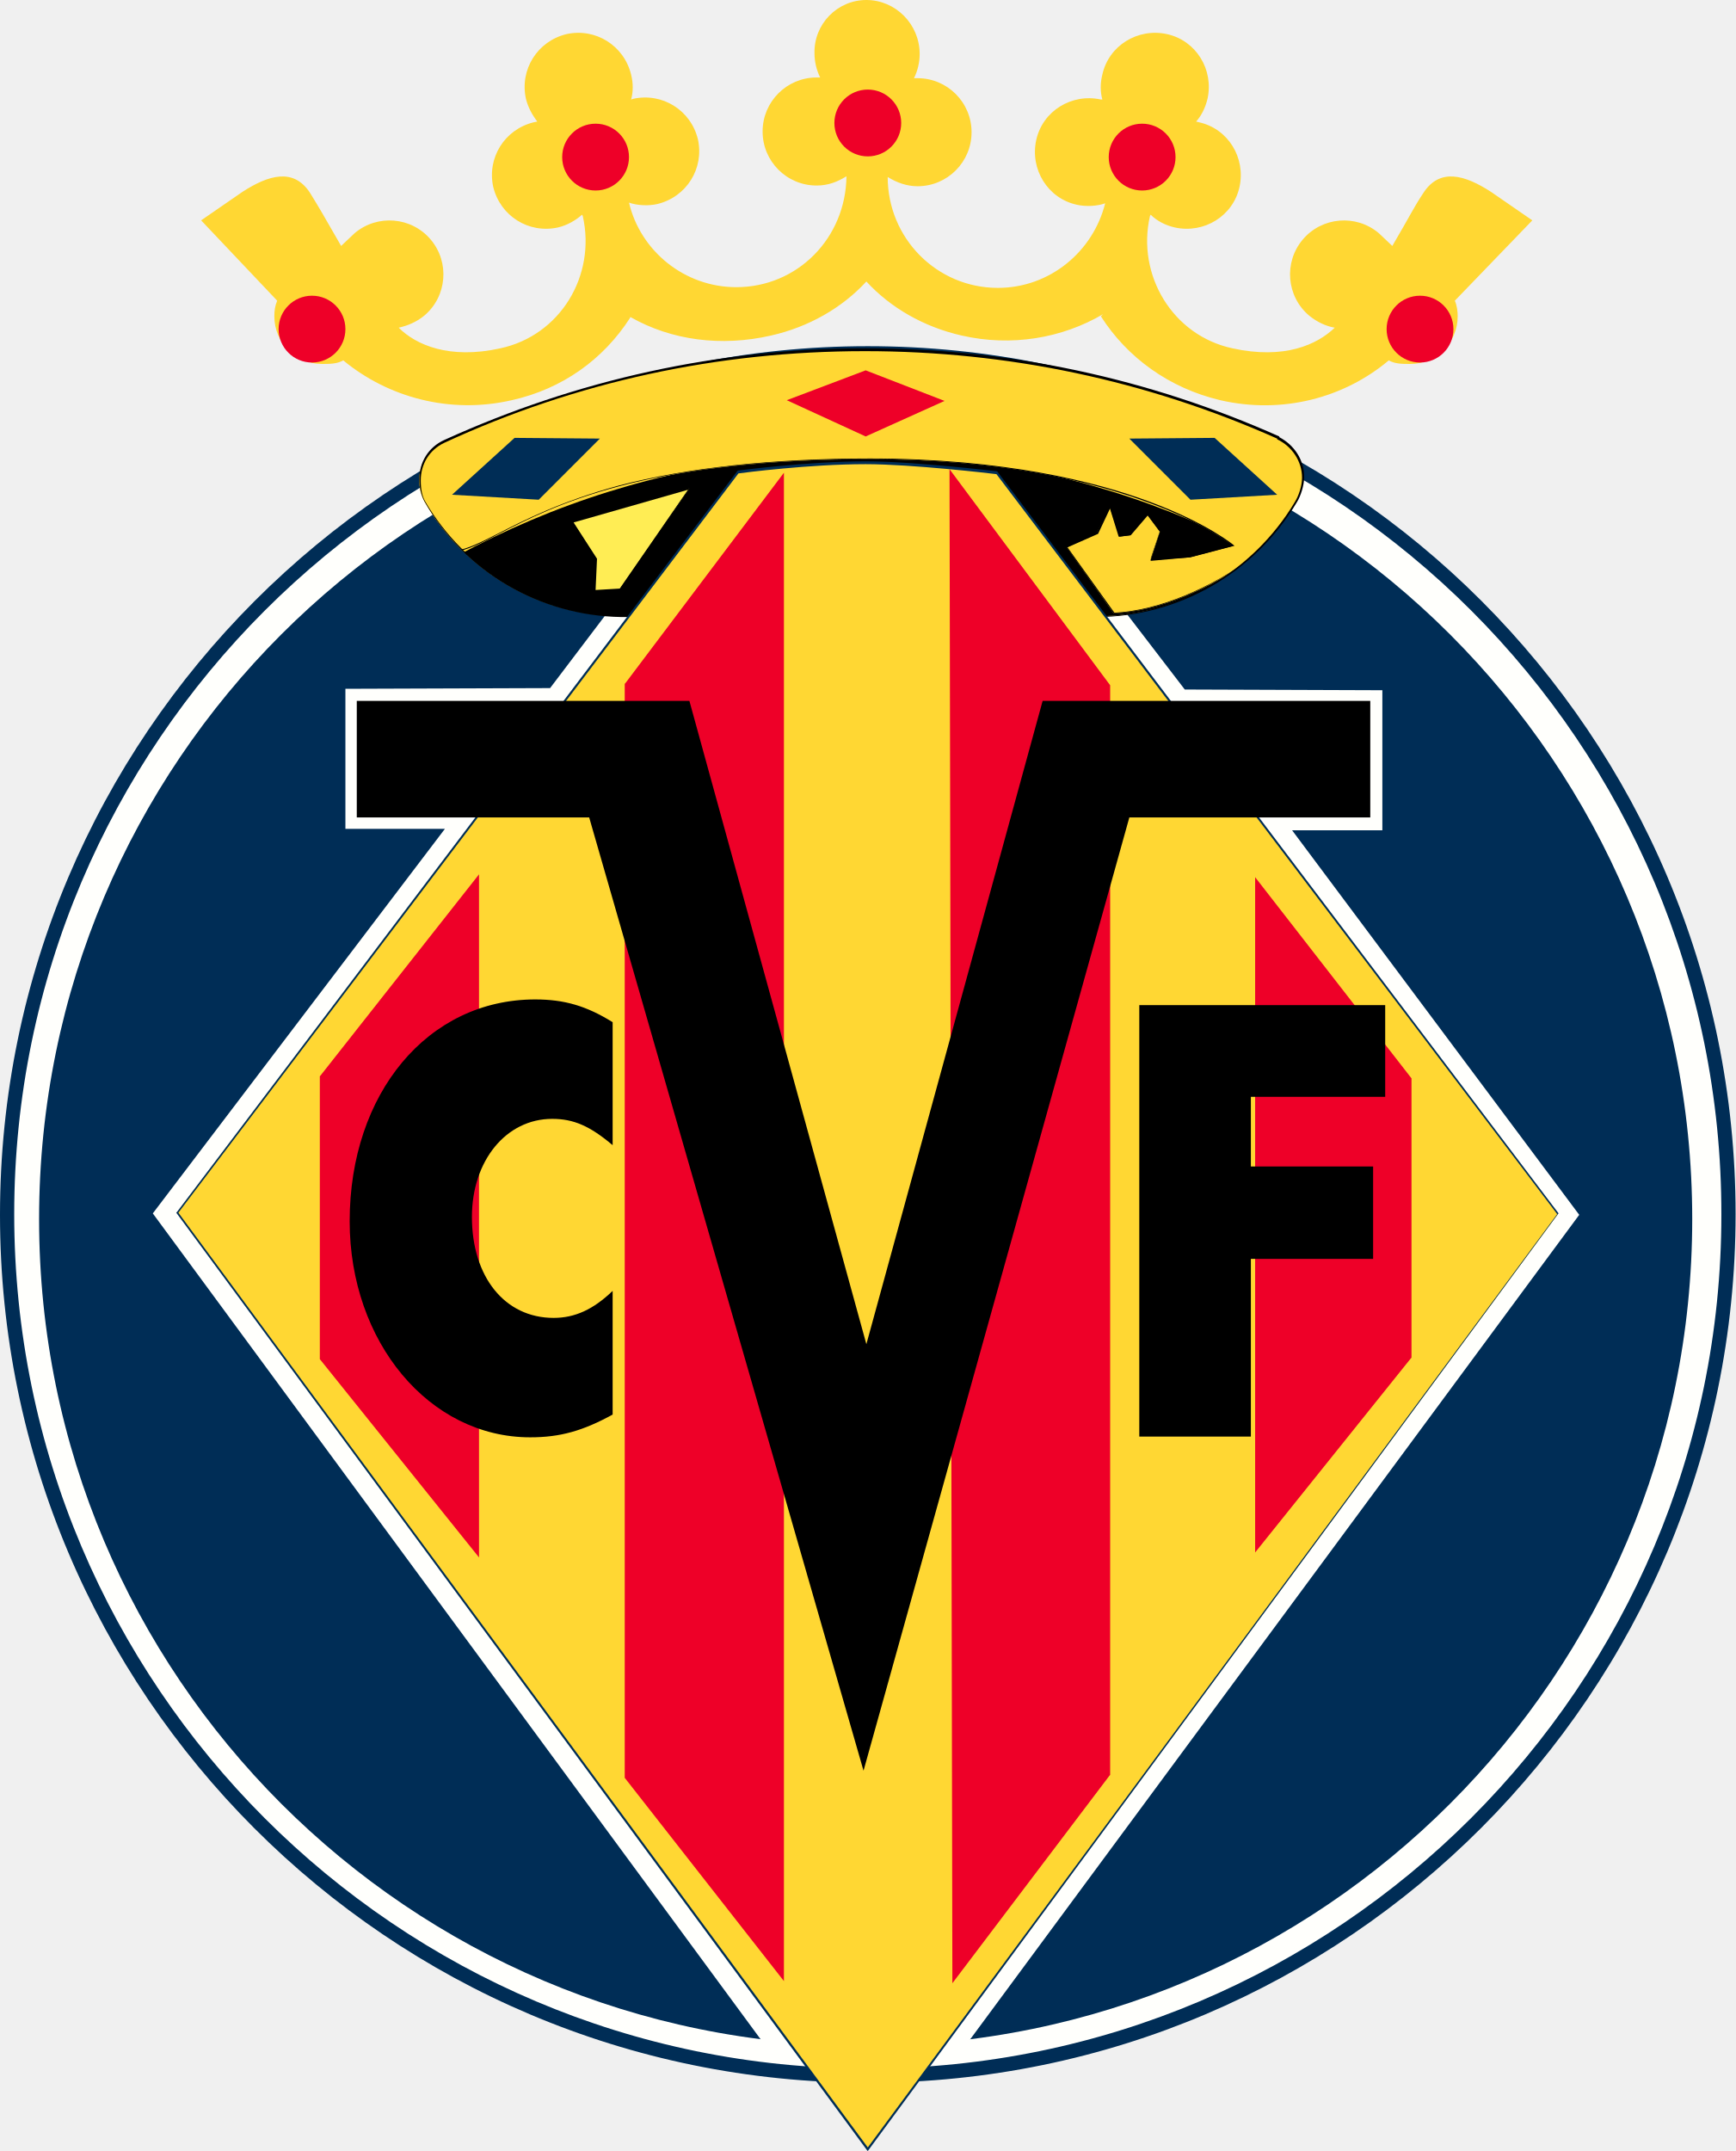
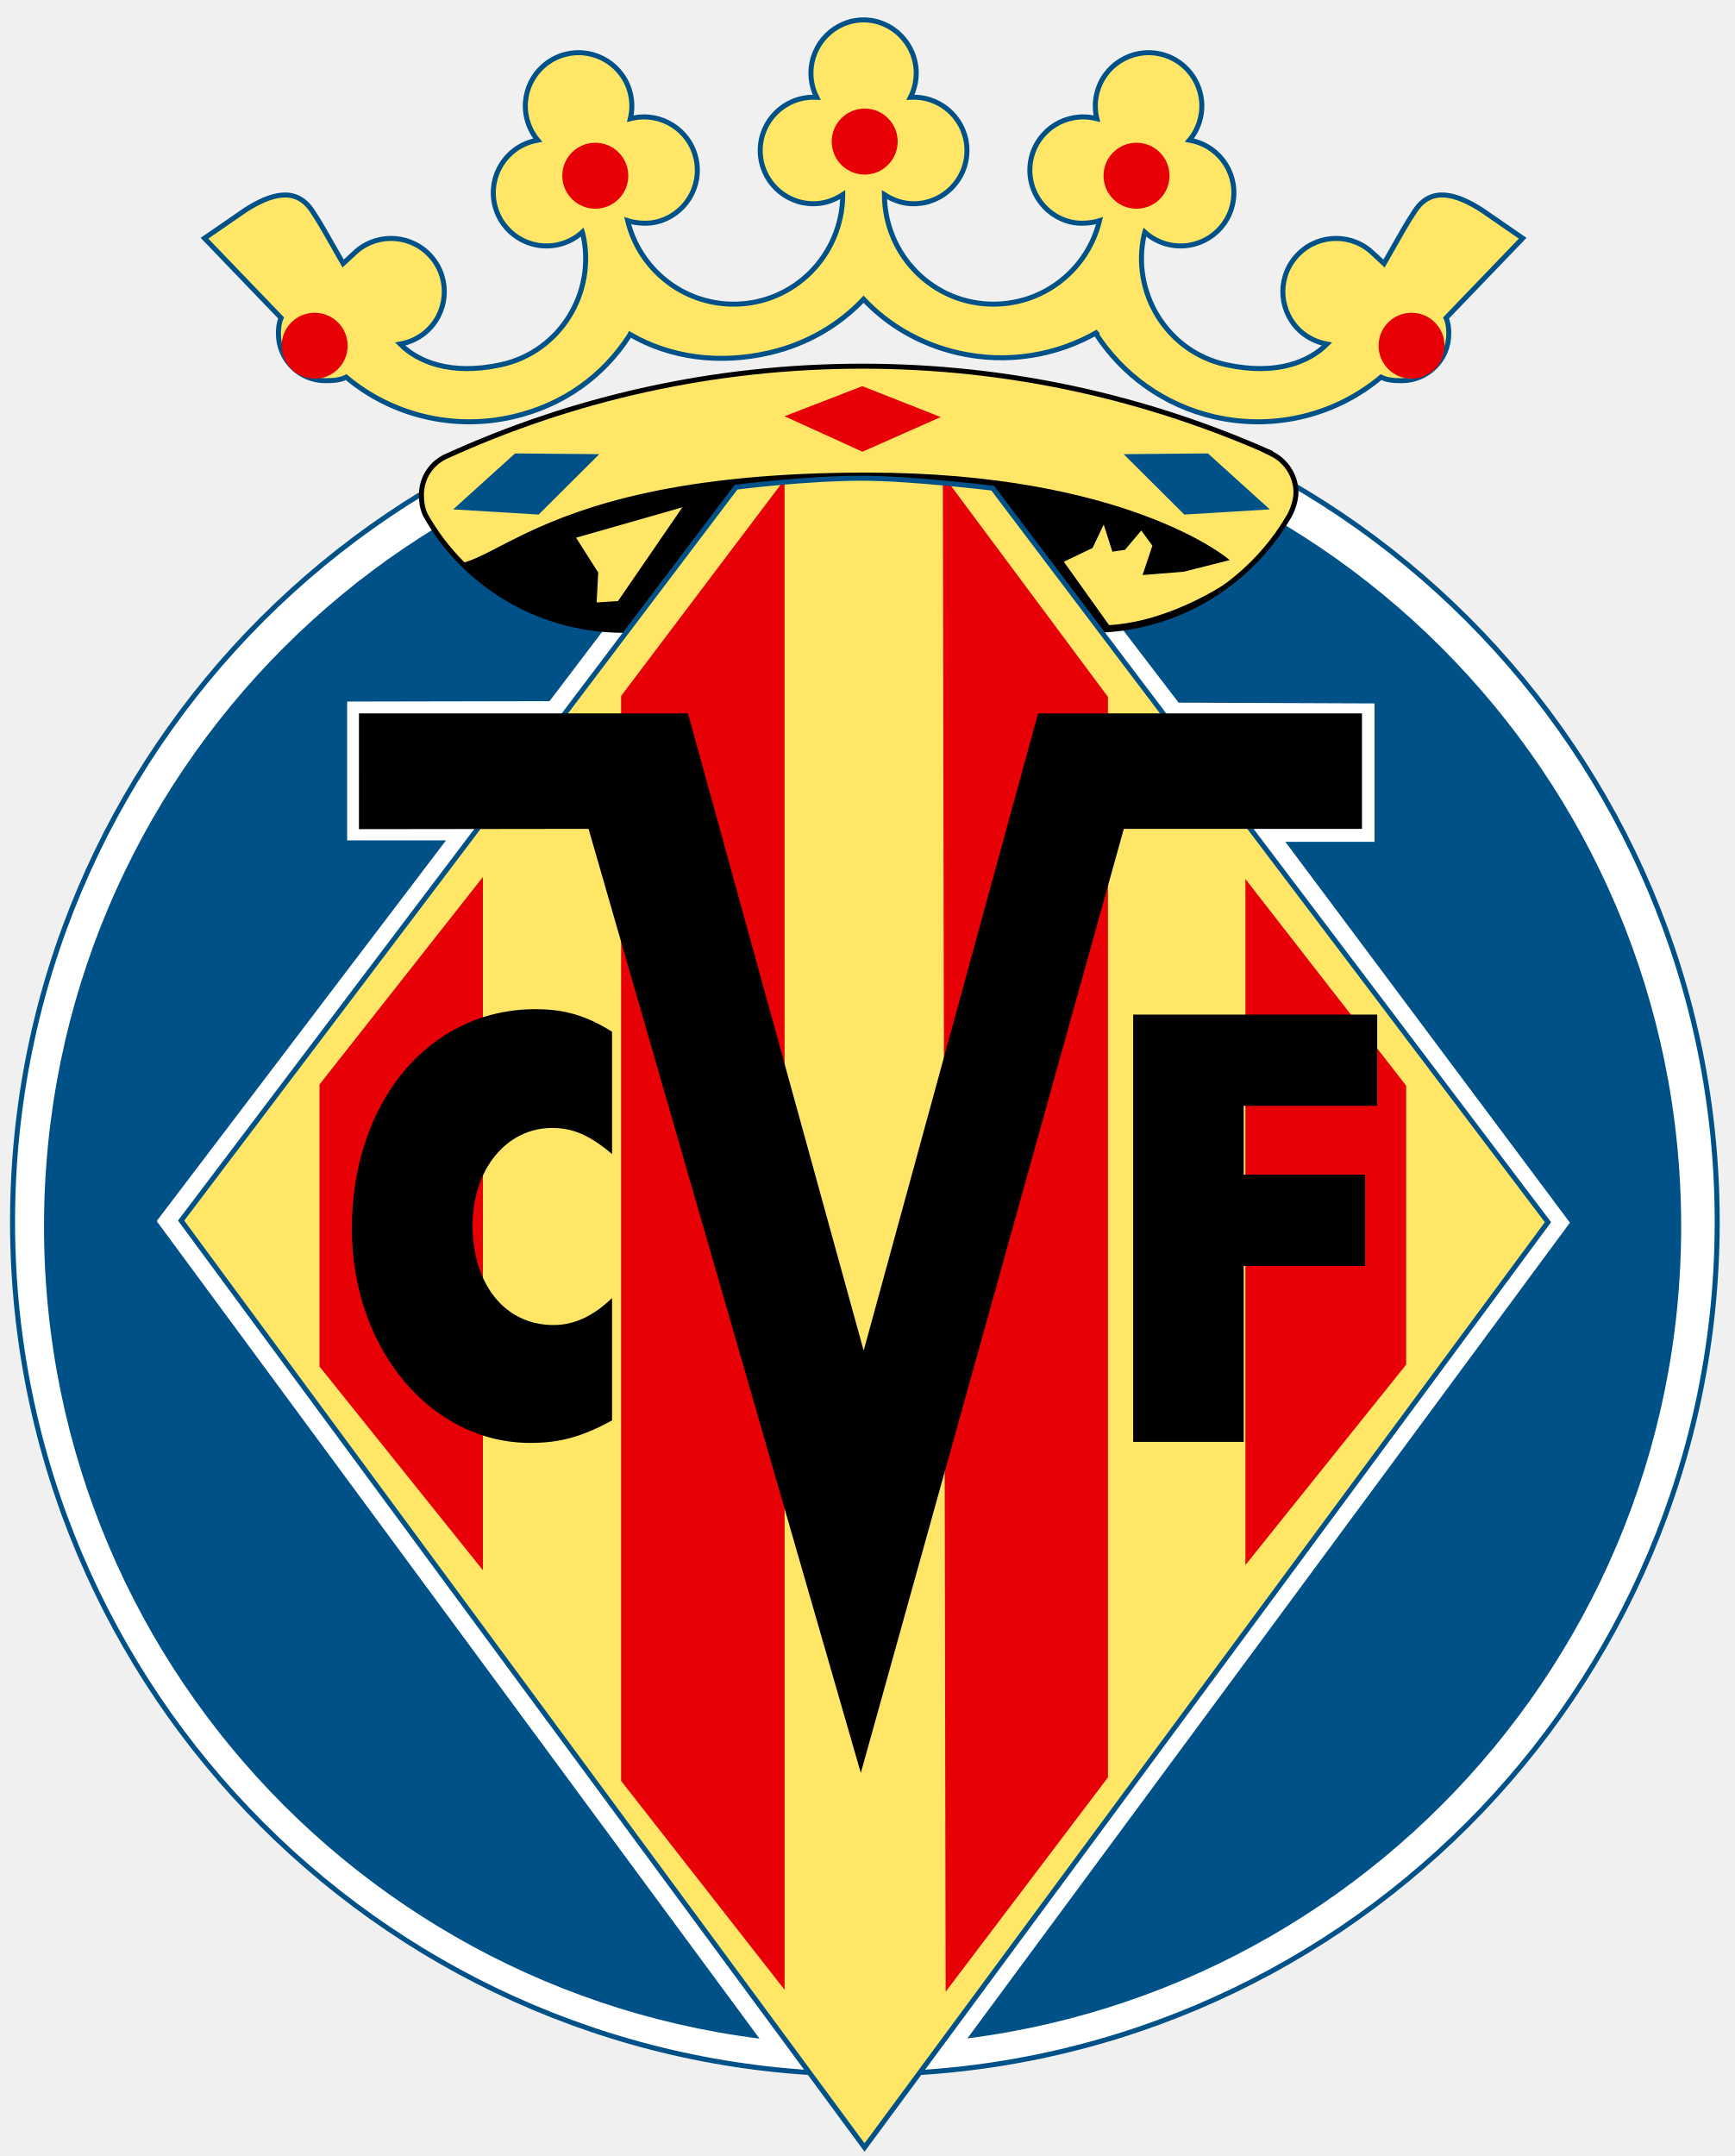
- <svg xmlns="http://www.w3.org/2000/svg" xmlns:xlink="http://www.w3.org/1999/xlink" xml:space="preserve" id="Capa_1" x="0" y="0" version="1.1" viewBox="0 0 244.2 302.6">
-   <style data-source="https://football-logos.cc">.st1{fill:#ffd733}.st2{fill:#fffffc}.st3{fill:#002d56}.st7{fill:#ee0028}</style>
-   <path d="M121.9 0c4.1 0 7.5 3.4 7.5 7.6 0 1.2-.3 2.4-.8 3.4h.5c4.2 0 7.6 3.4 7.6 7.6s-3.4 7.6-7.6 7.6c-1.5 0-2.9-.5-4.2-1.3 0 8.6 6.9 15.6 15.5 15.6 7.3 0 13.4-5.1 15.1-11.9-1.1.4-2.7.5-4 .2-4.1-.9-6.6-5-5.7-9.1s5-6.6 9.1-5.7h.2c-.3-1.1-.3-2.3 0-3.5.9-4.1 5-6.6 9.1-5.7s6.6 5 5.7 9.1c-.3 1.2-.8 2.3-1.6 3.2l.4.1c4.1.9 6.6 5 5.7 9.1s-5 6.6-9.1 5.7c-1.3-.3-2.5-.9-3.4-1.8l-.1.2c-1.9 8.3 3.2 16.8 11.6 18.6 7.3 1.6 11.9-.5 14.4-2.9-1.2-.2-2.5-.8-3.6-1.7-3.2-2.7-3.6-7.5-.9-10.7s7.5-3.6 10.7-.9l1.9 1.8c2.7-4.6 3-5.4 4.4-7.5 2.3-3.5 5.8-2.5 9.5-.1l5.8 4-10.9 11.3c.3.7.4 1.5.4 2.2 0 3.7-3 6.7-6.7 6.7-1.1 0-2.1 0-3-.5-6.3 5.3-15 7.6-23.7 5.6-7.2-1.7-13.1-6-16.8-11.8l.3-.3c-5.8 3.4-12.9 4.6-19.9 3-5.3-1.2-10-3.9-13.4-7.6-3.4 3.7-8.1 6.4-13.4 7.6-7 1.6-14 .7-19.8-2.6l-.1.2c-3.7 5.7-9.4 9.9-16.6 11.5-8.7 2-17.4-.4-23.7-5.6-.9.5-1.9.5-3 .5-3.7 0-6.7-3-6.7-6.7 0-.8.1-1.5.4-2.2L28.3 31l5.8-4c3.7-2.4 7.2-3.4 9.5.1 1.3 2.1 1.7 2.8 4.4 7.5l1.9-1.8c3.2-2.7 8-2.3 10.7.9s2.3 8-.9 10.7c-1.1.9-2.3 1.4-3.6 1.7 2.4 2.4 7.1 4.5 14.3 2.9 8.4-1.8 13.5-10.2 11.6-18.6l-.1-.2c-.9.8-2.1 1.5-3.4 1.8-4.1.9-8.1-1.6-9.1-5.7-.9-4.1 1.6-8.1 5.7-9.1l.5-.1c-.7-.9-1.3-2-1.6-3.2-.9-4.1 1.6-8.1 5.7-9.1 4.1-.9 8.1 1.6 9.1 5.7.3 1.2.3 2.4 0 3.5l.3-.1c4.1-.9 8.1 1.6 9.1 5.7.9 4.1-1.6 8.1-5.7 9.1-1.3.3-2.9.2-4-.2 1.6 6.8 7.8 11.9 15.1 11.9 8.6 0 15.4-6.9 15.5-15.6-1.3.8-2.6 1.3-4.2 1.3-4.2 0-7.6-3.4-7.6-7.6s3.4-7.6 7.6-7.6h.5c-.5-1-.8-2.2-.8-3.4-.1-4.1 3.2-7.5 7.3-7.5" class="st1" />
-   <circle cx="122.1" cy="170.8" r="121.1" class="st2" />
-   <path d="M122.1 293C54.7 293 0 238.2 0 170.9S54.8 48.7 122.1 48.7c67.4 0 122.1 54.8 122.1 122.1S189.5 293 122.1 293m0-242.3C55.9 50.7 2 104.6 2 170.8 2 237.1 55.9 291 122.1 291s120.1-53.9 120.1-120.1c.1-66.3-53.8-120.2-120.1-120.2" class="st3" />
-   <circle cx="121.8" cy="171.5" r="116.3" class="st3" />
-   <path d="m140.7 63.1 26 33.9 27.8.1v19.7h-12.7l40.4 54.1-87.4 118.3-26 .1-87.3-118.6 41.1-54.1h-14V96.9l28.8-.1 25.7-33.9s10.1-1.3 18.6-1.3c7 0 19 1.5 19 1.5" class="st2" />
-   <path id="SVGID_1_" d="M87.2 86.7c-11.8-.2-22.1-6.7-27.5-16.2-.5-.9-.7-1.9-.7-3 0-2.4 1.3-4.4 3.4-5.4 18-8.3 38.1-12.9 59.3-12.9 20.7 0 40.3 4.4 58.2 12.4h-.1c2 1 3.5 3.1 3.5 5.5 0 1.1-.5 2.6-1 3.5-5.7 9.6-16.1 16.1-28.1 16.1z" class="st1" />
-   <defs>
-     <path id="SVGID_00000036245948779243015950000013061696670708335010_" d="M87.2 86.7c-11.8-.2-22.1-6.7-27.5-16.2-.5-.9-.7-1.9-.7-3 0-2.4 1.3-4.4 3.4-5.4 18-8.3 38.1-12.9 59.3-12.9 20.7 0 40.3 4.4 58.2 12.4h-.1c2 1 3.5 3.1 3.5 5.5 0 1.1-.5 2.6-1 3.5-5.7 9.6-16.1 16.1-28.1 16.1z" />
-   </defs>
-   <clipPath id="SVGID_00000127044478720873212410000000930693469005459902_">
-     <use xlink:href="#SVGID_00000036245948779243015950000013061696670708335010_" style="overflow:visible" />
-   </clipPath>
-   <g style="clip-path:url(#SVGID_00000127044478720873212410000000930693469005459902_)">
-     <circle cx="121.1" cy="183.1" r="119" />
-     <path d="M121.1 302.4c-65.8 0-119.3-53.5-119.3-119.3S55.3 63.8 121.1 63.8s119.3 53.5 119.3 119.3-53.6 119.3-119.3 119.3m0-238.1C55.6 64.3 2.4 117.6 2.4 183c0 65.5 53.3 118.7 118.7 118.7S239.8 248.4 239.8 183 186.6 64.3 121.1 64.3" />
+ <svg xmlns="http://www.w3.org/2000/svg" width="412" height="512" viewBox="0 0 412 512" fill="none">
+   <path fill-rule="evenodd" clip-rule="evenodd" d="M205.101 4.725C211.936 4.725 217.599 10.388 217.599 17.378C217.599 19.441 217.102 21.388 216.226 23.11L217.001 23.087C223.983 23.087 229.646 28.75 229.646 35.732C229.646 42.722 223.983 48.385 217.001 48.385C214.41 48.385 212.13 47.555 210.043 46.228C210.128 60.634 221.64 72.231 235.945 72.231C248.156 72.231 258.396 63.783 261.126 52.411C259.218 53.001 256.573 53.241 254.385 52.737C247.582 51.162 243.338 44.374 244.913 37.571C246.48 30.759 253.268 26.516 260.079 28.091L260.506 28.192C260.04 26.322 259.994 24.321 260.459 22.311C262.034 15.508 268.822 11.265 275.633 12.839C282.436 14.407 286.68 21.202 285.105 28.006C284.647 30.015 283.724 31.807 282.483 33.288L283.236 33.436C290.047 35.011 294.29 41.798 292.715 48.602C291.148 55.413 284.353 59.657 277.549 58.082C275.362 57.578 273.445 56.538 271.894 55.134L271.77 55.545C268.55 69.478 277.2 83.55 291.179 86.606C303.32 89.259 311.077 85.792 315.15 81.711C313.118 81.347 310.977 80.454 309.192 78.957C303.84 74.466 303.141 66.483 307.633 61.138C312.125 55.785 320.107 55.087 325.452 59.579L328.703 62.581C333.132 54.824 333.776 53.536 336.034 50.107C339.866 44.266 345.723 45.926 351.944 49.89L361.634 56.577L343.427 75.513C343.954 76.684 344.078 77.941 344.078 79.252C344.078 85.412 339.09 90.4 332.931 90.4C331.146 90.4 329.486 90.314 327.989 89.562C317.477 98.39 302.901 102.331 288.41 98.987C276.378 96.21 266.564 88.926 260.327 79.338L260.746 78.802C251.065 84.411 239.258 86.498 227.49 83.782C218.568 81.727 210.865 77.181 205.101 71.06C199.33 77.181 191.626 81.727 182.705 83.782C170.937 86.498 159.3 85.024 149.619 79.415L149.464 79.725C143.235 89.321 133.817 96.21 121.785 98.987C107.294 102.331 92.717 98.39 82.206 89.562C80.709 90.314 79.056 90.4 77.264 90.4C71.112 90.4 66.124 85.412 66.124 79.252C66.124 77.941 66.241 76.684 66.768 75.513L48.569 56.577L58.258 49.89C64.472 45.926 70.329 44.266 74.169 50.107C76.418 53.536 77.062 54.824 81.492 62.581L84.742 59.579C90.095 55.087 98.07 55.785 102.562 61.138C107.053 66.483 106.355 74.466 101.002 78.957C99.218 80.454 97.085 81.347 95.044 81.711C99.125 85.792 106.883 89.259 119.023 86.606C132.995 83.55 141.644 69.478 138.425 55.545L138.301 55.134C136.757 56.538 134.833 57.578 132.645 58.082C125.842 59.657 119.054 55.413 117.479 48.602C115.912 41.798 120.156 35.011 126.959 33.436L127.712 33.288C126.47 31.807 125.555 30.015 125.09 28.006C123.515 21.202 127.758 14.407 134.569 12.839C141.373 11.265 148.168 15.508 149.735 22.311C150.201 24.321 150.154 26.322 149.697 28.192L150.116 28.091C156.927 26.516 163.715 30.759 165.289 37.571C166.864 44.374 162.613 51.162 155.81 52.737C153.622 53.241 150.977 53.001 149.068 52.411C151.807 63.783 162.039 72.231 174.257 72.231C188.554 72.231 200.067 60.634 200.152 46.228C198.065 47.555 195.784 48.385 193.201 48.385C186.212 48.385 180.548 42.722 180.548 35.732C180.548 28.75 186.212 23.087 193.201 23.087L193.969 23.11C193.092 21.388 192.596 19.441 192.596 17.378C192.596 10.388 198.259 4.725 205.101 4.725Z" fill="#FFE667" />
+   <path d="M205.101 4.725C211.936 4.725 217.599 10.388 217.599 17.378C217.599 19.441 217.102 21.388 216.226 23.111L217.001 23.087C223.983 23.087 229.646 28.75 229.646 35.732C229.646 42.722 223.983 48.385 217.001 48.385C214.41 48.385 212.13 47.555 210.043 46.228C210.128 60.634 221.64 72.231 235.945 72.231C248.156 72.231 258.396 63.783 261.126 52.411C259.218 53.001 256.573 53.241 254.385 52.737C247.582 51.162 243.338 44.374 244.913 37.571C246.48 30.759 253.268 26.516 260.079 28.091L260.506 28.192C260.04 26.322 259.994 24.321 260.459 22.311C262.034 15.508 268.822 11.265 275.633 12.839C282.436 14.407 286.68 21.202 285.105 28.006C284.647 30.015 283.724 31.807 282.483 33.288L283.236 33.436C290.047 35.011 294.29 41.798 292.715 48.602C291.148 55.413 284.353 59.657 277.549 58.082C275.362 57.578 273.445 56.538 271.894 55.134L271.77 55.545C268.55 69.478 277.2 83.55 291.179 86.606C303.32 89.259 311.077 85.792 315.15 81.711C313.118 81.347 310.977 80.454 309.192 78.957C303.84 74.466 303.141 66.483 307.633 61.138C312.125 55.785 320.107 55.087 325.452 59.579L328.703 62.581C333.132 54.824 333.776 53.536 336.034 50.107C339.866 44.266 345.723 45.926 351.944 49.89L361.634 56.577L343.427 75.513C343.954 76.684 344.078 77.941 344.078 79.252C344.078 85.412 339.09 90.4 332.931 90.4C331.146 90.4 329.486 90.314 327.989 89.562C317.477 98.39 302.901 102.331 288.41 98.987C276.378 96.21 266.564 88.926 260.327 79.338L260.746 78.802C251.065 84.411 239.258 86.498 227.49 83.782C218.568 81.727 210.865 77.181 205.101 71.06C199.33 77.181 191.626 81.727 182.705 83.782C170.937 86.498 159.3 85.024 149.619 79.415L149.464 79.725C143.235 89.322 133.817 96.21 121.785 98.987C107.294 102.331 92.717 98.39 82.206 89.562C80.709 90.314 79.056 90.4 77.264 90.4C71.112 90.4 66.124 85.412 66.124 79.252C66.124 77.941 66.241 76.684 66.768 75.513L48.569 56.577L58.258 49.89C64.472 45.926 70.329 44.266 74.169 50.107C76.418 53.536 77.062 54.824 81.492 62.581L84.742 59.579C90.095 55.087 98.07 55.785 102.562 61.138C107.053 66.483 106.355 74.466 101.002 78.957C99.218 80.454 97.085 81.347 95.044 81.711C99.125 85.792 106.883 89.259 119.023 86.606C132.995 83.55 141.644 69.478 138.425 55.545L138.301 55.134C136.757 56.538 134.833 57.578 132.645 58.082C125.842 59.657 119.054 55.413 117.479 48.602C115.912 41.798 120.156 35.011 126.959 33.436L127.712 33.288C126.47 31.807 125.555 30.015 125.09 28.006C123.515 21.202 127.758 14.407 134.569 12.839C141.373 11.265 148.168 15.508 149.735 22.311C150.201 24.321 150.154 26.322 149.697 28.192L150.116 28.091C156.927 26.516 163.715 30.759 165.289 37.571C166.864 44.374 162.613 51.162 155.81 52.737C153.622 53.241 150.977 53.001 149.068 52.411C151.807 63.783 162.039 72.231 174.257 72.231C188.554 72.231 200.067 60.634 200.152 46.228C198.065 47.555 195.784 48.385 193.201 48.385C186.212 48.385 180.548 42.722 180.548 35.732C180.548 28.75 186.212 23.087 193.201 23.087L193.969 23.111C193.092 21.388 192.596 19.441 192.596 17.378C192.596 10.388 198.259 4.725 205.101 4.725Z" stroke="#005187" stroke-width="1.187" stroke-miterlimit="3.864" />
+   <path d="M205.404 492.599C317.201 492.599 407.83 401.97 407.83 290.173C407.83 178.376 317.201 87.747 205.404 87.747C93.607 87.747 2.978 178.376 2.978 290.173C2.978 401.97 93.607 492.599 205.404 492.599Z" fill="white" />
+   <path d="M205.404 492.599C317.201 492.599 407.83 401.97 407.83 290.173C407.83 178.376 317.201 87.747 205.404 87.747C93.607 87.747 2.978 178.376 2.978 290.173C2.978 401.97 93.607 492.599 205.404 492.599Z" stroke="#005187" stroke-width="1.187" stroke-miterlimit="3.864" />
+   <path d="M10.456 291.236C10.456 183.871 97.488 96.831 204.861 96.831C312.233 96.831 399.273 183.871 399.273 291.236C399.273 398.608 312.233 485.648 204.861 485.648C97.488 485.648 10.456 398.608 10.456 291.236Z" fill="#005187" />
+   <path d="M236.496 110.135L279.915 166.859L326.453 167.045V199.914H305.267L372.851 290.359L226.838 488.022L183.341 488.139L37.212 289.979L105.929 199.564H82.446V166.603L130.512 166.509L173.474 109.902C173.474 109.902 190.269 107.707 204.527 107.707C216.389 107.707 236.496 110.135 236.496 110.135Z" fill="white" />
+   <path d="M147.129 149.675C127.471 149.342 110.242 138.52 101.188 122.578C100.374 121.112 100.087 119.351 100.087 117.559C100.087 113.579 102.298 110.143 105.765 108.467C135.927 94.659 169.471 86.963 204.806 86.963C239.452 86.963 272.22 94.364 302.055 107.66L301.861 107.676C305.244 109.289 307.788 112.819 307.788 116.931C307.788 118.831 306.974 121.213 306.066 122.733C296.594 138.854 279.14 149.683 259.164 149.683C256.697 149.683 252.469 149.761 252.469 149.761L147.129 149.675Z" fill="#FFE667" />
+   <mask id="mask0_2003_22436" style="mask-type:luminance" maskUnits="userSpaceOnUse" x="100" y="86" width="208" height="64">
+     <path d="M147.129 149.675C127.471 149.342 110.242 138.52 101.188 122.578C100.374 121.112 100.087 119.351 100.087 117.559C100.087 113.579 102.298 110.143 105.765 108.467C135.927 94.659 169.471 86.963 204.806 86.963C239.452 86.963 272.22 94.364 302.055 107.66L301.861 107.676C305.244 109.289 307.788 112.819 307.788 116.931C307.788 118.831 306.974 121.213 306.066 122.733C296.594 138.854 279.14 149.683 259.164 149.683C256.697 149.683 252.469 149.761 252.469 149.761L147.129 149.675Z" fill="white" />
+   </mask>
+   <g mask="url(#mask0_2003_22436)">
+     <path d="M203.674 509.511C313.496 509.511 402.524 420.482 402.524 310.661C402.524 200.839 313.496 111.811 203.674 111.811C93.852 111.811 4.824 200.839 4.824 310.661C4.824 420.482 93.852 509.511 203.674 509.511Z" fill="black" />
  </g>
-   <defs>
-     <path id="SVGID_00000014600552429191597700000002091779098551347873_" d="M87.2 86.7c-11.8-.2-22.1-6.7-27.5-16.2-.5-.9-.7-1.9-.7-3 0-2.4 1.3-4.4 3.4-5.4 18-8.3 38.1-12.9 59.3-12.9 20.7 0 40.3 4.4 58.2 12.4h-.1c2 1 3.5 3.1 3.5 5.5 0 1.1-.5 2.6-1 3.5-5.7 9.6-16.1 16.1-28.1 16.1z" />
-   </defs>
-   <clipPath id="SVGID_00000035500256776994380280000001646164733630973073_">
-     <use xlink:href="#SVGID_00000014600552429191597700000002091779098551347873_" style="overflow:visible" />
-   </clipPath>
-   <g style="clip-path:url(#SVGID_00000035500256776994380280000001646164733630973073_)">
-     <path d="M57.3 62.9c.9.8-5.5 7.6 1.4 12.9 10 7.7 10.1-11.2 63.7-11.2 36.7 0 51.1 12.2 51.1 12.2l-6.1 1.6-5.5.4 1.3-4-1.8-2.4-2.4 2.9-1.6.2-1.3-4.2-1.8 3.7-4.2 2 6.6 9.3c13.3-.7 28.4-13.1 28.4-18.9 0-10.1-33.6-19.4-63.4-19.4-28.3-.1-65.3 14.1-64.4 14.9" class="st1" />
-     <path d="m156.7 86.3-6.7-9.4 4.3-2 1.8-3.9v.1l1.3 4.1 1.5-.2 2.5-2.9v.1l1.8 2.5-1.3 3.9 5.4-.4 6-1.5c-.6-.5-4.3-3.3-11.7-6-7.5-2.8-20.4-6.1-39.3-6.1-31.8 0-44.5 6.6-52.1 10.5-5 2.6-7.5 3.9-11.6.7-5.1-3.9-3-8.6-1.9-11.2.4-.9.7-1.5.5-1.7v-.1c.3-.7 9.5-4.4 22-8 11.2-3.2 27.7-7 42.5-7 14.4 0 30.4 2.2 42.9 5.9 13.1 3.9 20.6 8.8 20.6 13.5 0 2.9-3.7 7.4-9.2 11.4-6.3 4.6-13.3 7.4-19.3 7.7m-6.5-9.3 6.6 9.2c13-.7 28.3-13 28.3-18.9 0-4.7-7.5-9.6-20.5-13.4-12.5-3.7-28.5-5.9-42.9-5.9-14.8 0-31.3 3.8-42.6 7-12.9 3.7-21.6 7.3-21.8 7.8.3.3 0 .9-.4 1.9-1.1 2.5-3.2 7.2 1.8 11 4 3.1 6.4 1.9 11.5-.7 3.7-1.9 8.8-4.5 16.9-6.7 9.6-2.5 21.5-3.8 35.3-3.8 19 0 31.9 3.3 39.4 6.1 8.1 3 11.8 6.1 11.8 6.1l.1.1h-.1l-6.1 1.6-5.6.5v-.1l1.3-4-1.7-2.3-2.4 2.8-1.6.2-1.3-4-1.7 3.6z" />
+   <mask id="mask1_2003_22436" style="mask-type:luminance" maskUnits="userSpaceOnUse" x="100" y="86" width="208" height="64">
+     <path d="M147.129 149.675C127.471 149.342 110.242 138.52 101.188 122.578C100.374 121.112 100.087 119.351 100.087 117.559C100.087 113.579 102.298 110.143 105.765 108.467C135.927 94.659 169.471 86.963 204.806 86.963C239.452 86.963 272.22 94.364 302.055 107.66L301.861 107.676C305.244 109.289 307.788 112.819 307.788 116.931C307.788 118.831 306.974 121.213 306.066 122.733C296.594 138.854 279.14 149.683 259.164 149.683C256.697 149.683 252.469 149.761 252.469 149.761L147.129 149.675Z" fill="white" />
+   </mask>
+   <g mask="url(#mask1_2003_22436)">
+     <path d="M203.674 509.511C313.496 509.511 402.524 420.482 402.524 310.661C402.524 200.839 313.496 111.811 203.674 111.811C93.852 111.811 4.824 200.839 4.824 310.661C4.824 420.482 93.852 509.511 203.674 509.511Z" stroke="black" stroke-width="2.296" stroke-miterlimit="3.864" />
  </g>
-   <path id="SVGID_2_" d="m150.3 86.9-63-.1c-11.4-.2-22-6.4-27.6-16.3-.4-.8-.7-1.8-.7-3.1 0-2.4 1.3-4.5 3.5-5.5C81.2 53.4 101.1 49 121.8 49c20.2 0 39.8 4.2 58.2 12.4v.1c2.1 1.1 3.5 3.2 3.5 5.6 0 1.2-.5 2.7-1 3.5-5.9 10-16.7 16.2-28.2 16.2-1.5.1-4 .1-4 .1m-63.1-.3 63 .1h4c11.4 0 22.1-6.2 28-16.1.5-.8 1-2.2 1-3.4 0-2.3-1.4-4.4-3.5-5.4v-.1c-18.4-8.2-37.9-12.3-58-12.3-20.7 0-40.6 4.3-59.2 12.9-2.1 1-3.3 3-3.3 5.3 0 1.2.2 2.2.6 2.9 5.6 9.7 16.1 15.9 27.4 16.1" />
-   <path id="SVGID_3_" d="m140.3 66.5 78.9 104.3-97.1 131.6-97.2-131.8 78.9-104.2s9.7-1.3 18-1.3c6.9 0 18.5 1.4 18.5 1.4" class="st1" />
-   <defs>
-     <path id="SVGID_00000123419554038972915870000008226307048900925115_" d="m140.3 66.5 78.9 104.3-97.1 131.6-97.2-131.8 78.9-104.2s9.7-1.3 18-1.3c6.9 0 18.5 1.4 18.5 1.4" />
-   </defs>
-   <clipPath id="SVGID_00000145050169480838291220000012402026553369300155_">
-     <use xlink:href="#SVGID_00000123419554038972915870000008226307048900925115_" style="overflow:visible" />
-   </clipPath>
-   <g style="clip-path:url(#SVGID_00000145050169480838291220000012402026553369300155_)">
-     <path d="m45.3 151.5 21.8-27.7v94.6l-21.8-27.3z" class="st7" />
-     <path d="M67.4 219.1 45 191.2v-39.8l.1-.1L67.4 123zM45.6 191l21.3 26.6v-93.1l-21.3 27.1z" class="st7" />
+   <mask id="mask2_2003_22436" style="mask-type:luminance" maskUnits="userSpaceOnUse" x="100" y="86" width="208" height="64">
+     <path d="M147.129 149.675C127.471 149.342 110.242 138.52 101.188 122.578C100.374 121.112 100.087 119.351 100.087 117.559C100.087 113.579 102.298 110.143 105.765 108.467C135.927 94.659 169.471 86.963 204.806 86.963C239.452 86.963 272.22 94.364 302.055 107.66L301.861 107.676C305.244 109.289 307.788 112.819 307.788 116.931C307.788 118.831 306.974 121.213 306.066 122.733C296.594 138.854 279.14 149.683 259.164 149.683C256.697 149.683 252.469 149.761 252.469 149.761L147.129 149.675Z" fill="white" />
+   </mask>
+   <g mask="url(#mask2_2003_22436)">
+     <path d="M97.124 109.778C98.598 111.12 87.985 122.408 99.466 131.298C116.168 144.23 116.401 112.548 205.893 112.548C267.232 112.548 291.35 132.865 291.35 132.865L281.079 135.456L271.816 136.2L274.043 129.529L271.079 125.456L267.007 130.274L264.408 130.646L262.189 123.703L259.226 129.901L252.174 133.276L263.252 148.791C285.462 147.589 310.721 126.884 310.721 117.171C310.721 100.252 254.626 84.791 204.729 84.791C157.431 84.791 95.65 108.428 97.124 109.778Z" fill="#FFE667" />
  </g>
-   <defs>
-     <path id="SVGID_00000088842776618233467840000011598770190300973470_" d="m140.3 66.5 78.9 104.3-97.1 131.6-97.2-131.8 78.9-104.2s9.7-1.3 18-1.3c6.9 0 18.5 1.4 18.5 1.4" />
-   </defs>
-   <clipPath id="SVGID_00000118358745678677308870000006826318315967368105_" data-source="https://football-logos.cc">
-     <use xlink:href="#SVGID_00000088842776618233467840000011598770190300973470_" style="overflow:visible" />
-   </clipPath>
-   <g style="clip-path:url(#SVGID_00000118358745678677308870000006826318315967368105_)">
-     <path d="M110 67.4 88.2 96.3V250l21.8 28z" class="st7" />
-     <path d="m110.3 278.7-22.4-28.6V96.2l.1-.1 22.3-29.6zm-21.9-28.8 21.4 27.3V68.1L88.5 96.4z" class="st7" />
+   <mask id="mask3_2003_22436" style="mask-type:luminance" maskUnits="userSpaceOnUse" x="100" y="86" width="208" height="64">
+     <path d="M147.129 149.675C127.471 149.342 110.242 138.52 101.188 122.578C100.374 121.112 100.087 119.351 100.087 117.559C100.087 113.579 102.298 110.143 105.765 108.467C135.927 94.659 169.471 86.963 204.806 86.963C239.452 86.963 272.22 94.364 302.055 107.66L301.861 107.676C305.244 109.289 307.788 112.819 307.788 116.931C307.788 118.831 306.974 121.213 306.066 122.733C296.594 138.854 279.14 149.683 259.164 149.683C256.697 149.683 252.469 149.761 252.469 149.761L147.129 149.675Z" fill="white" />
+   </mask>
+   <g mask="url(#mask3_2003_22436)">
+     <path d="M97.124 109.778C98.598 111.12 87.985 122.408 99.466 131.298C116.168 144.23 116.401 112.548 205.893 112.548C267.232 112.548 291.35 132.865 291.35 132.865L281.079 135.456L271.816 136.2L274.043 129.529L271.079 125.456L267.007 130.274L264.408 130.646L262.189 123.703L259.226 129.901L252.174 133.276L263.252 148.791C285.462 147.589 310.721 126.884 310.721 117.171C310.721 100.252 254.626 84.791 204.729 84.791C157.431 84.791 95.65 108.428 97.124 109.778Z" stroke="black" stroke-width="0.644" stroke-miterlimit="3.864" />
  </g>
-   <defs>
-     <path id="SVGID_00000038413074067870519990000009256528618614763702_" d="m140.3 66.5 78.9 104.3-97.1 131.6-97.2-131.8 78.9-104.2s9.7-1.3 18-1.3c6.9 0 18.5 1.4 18.5 1.4" />
-   </defs>
-   <clipPath id="SVGID_00000104691142138972789800000006474098443537544333_">
-     <use xlink:href="#SVGID_00000038413074067870519990000009256528618614763702_" style="overflow:visible" />
-   </clipPath>
-   <g style="clip-path:url(#SVGID_00000104691142138972789800000006474098443537544333_)">
-     <path d="m198.4 151.7-21.5-27.6v93.5l21.5-26.7z" class="st7" />
-     <path d="M176.6 218.4v-95l22 28.3V191l-.1.1zm.6-93.6v92.1l21-26.1v-39z" class="st7" />
+   <path d="M147.129 149.675C127.471 149.342 110.242 138.52 101.188 122.578C100.374 121.112 100.087 119.351 100.087 117.559C100.087 113.579 102.298 110.143 105.765 108.467C135.927 94.659 169.471 86.963 204.806 86.963C239.452 86.963 272.22 94.364 302.055 107.66L301.861 107.676C305.244 109.289 307.788 112.819 307.788 116.931C307.788 118.831 306.974 121.213 306.066 122.733C296.594 138.854 279.14 149.683 259.164 149.683C256.697 149.683 252.469 149.761 252.469 149.761L147.129 149.675Z" stroke="black" stroke-width="1.187" stroke-miterlimit="3.864" />
+   <path d="M235.759 115.922L367.638 290.235L205.326 509.976L43.014 289.862L174.8 115.697C174.8 115.697 191.052 113.572 204.837 113.572C216.311 113.572 235.759 115.922 235.759 115.922Z" fill="#FFE667" />
+   <mask id="mask4_2003_22436" style="mask-type:luminance" maskUnits="userSpaceOnUse" x="43" y="113" width="325" height="397">
+     <path d="M235.759 115.922L367.638 290.235L205.326 509.976L43.014 289.862L174.8 115.697C174.8 115.697 191.052 113.572 204.837 113.572C216.311 113.572 235.759 115.922 235.759 115.922Z" fill="white" />
+   </mask>
+   <g mask="url(#mask4_2003_22436)">
+     <path d="M113.539 211.581V369.626L77.031 324.12V257.94L113.539 211.581Z" fill="#E70005" />
  </g>
-   <defs>
-     <path id="SVGID_00000117671446220175013790000014437445062084465305_" d="m140.3 66.5 78.9 104.3-97.1 131.6-97.2-131.8 78.9-104.2s9.7-1.3 18-1.3c6.9 0 18.5 1.4 18.5 1.4" />
-   </defs>
-   <clipPath id="SVGID_00000055683502613076015740000006694174234144763533_">
-     <use xlink:href="#SVGID_00000117671446220175013790000014437445062084465305_" style="overflow:visible" />
-   </clipPath>
-   <g style="clip-path:url(#SVGID_00000055683502613076015740000006694174234144763533_)">
-     <path d="M133.9 66.7 156 96.4v153.1l-21.7 28.7z" class="st7" />
-     <path d="M134 279v-.8L133.6 66l22.6 30.4v153.3l-.1.1zm.2-211.5.4 209.9 21.2-28V96.5z" class="st7" />
+   <mask id="mask5_2003_22436" style="mask-type:luminance" maskUnits="userSpaceOnUse" x="43" y="113" width="325" height="397">
+     <path d="M235.759 115.922L367.638 290.235L205.326 509.976L43.014 289.862L174.8 115.697C174.8 115.697 191.052 113.572 204.837 113.572C216.311 113.572 235.759 115.922 235.759 115.922Z" fill="white" />
+   </mask>
+   <g mask="url(#mask5_2003_22436)">
+     <path d="M113.539 211.581V369.626L77.031 324.12V257.94L113.539 211.581Z" stroke="#E70005" stroke-width="2.296" stroke-miterlimit="3.864" />
  </g>
-   <path id="SVGID_4_" d="m122.1 302.6-.1-.1-97.2-131.9.1-.1 78.9-104.3c.1 0 9.8-1.3 18-1.3 6.8 0 18.4 1.4 18.5 1.4l79 104.4-.1.1zm-97-132 97 131.5 97-131.3-78.9-104.1c-.8-.1-11.9-1.4-18.4-1.4-7.9 0-17.2 1.2-17.9 1.3z" class="st3" />
-   <circle cx="122.1" cy="17.3" r="4.7" class="st7" />
-   <circle cx="83.8" cy="22.1" r="4.7" class="st7" />
-   <circle cx="160.7" cy="22.1" r="4.7" class="st7" />
-   <circle cx="199.8" cy="46.3" r="4.7" class="st7" />
-   <circle cx="43.9" cy="46.3" r="4.7" class="st7" />
-   <path d="m121.8 52.1-11.1 4.2 11.1 5.1 11.1-5z" class="st7" />
-   <path d="m72.4 61.6-8.8 8 12.2.7 8.6-8.6zm98.5 0 8.8 8-12.2.7-8.6-8.6z" class="st3" />
-   <path d="M86.2 143.8c-3.7-2.3-6.8-3.2-10.9-3.2-15.1 0-26.1 13.2-26.1 31.2 0 17 11.2 30.4 25.4 30.4 4.2 0 7.4-.9 11.6-3.2v-17.4c-2.7 2.6-5.3 3.8-8.3 3.8-6.9 0-11.5-5.8-11.5-14.2 0-7.9 4.8-13.8 11.3-13.8 3 0 5.3 1 8.5 3.7zm108.7 10.5v-12.9h-34.6v60.7H176v-25h17.2v-13H176v-9.8z" />
-   <path d="M50.2 98.6V115h32.7l38.6 134.1L158.9 115h33.9V98.6h-46.1l-24.8 90.5L97 98.6z" />
-   <path d="m80.6 73.4 3.3 5.2-.2 4.5 3.5-.2L97 68.7z" style="fill:#ffed54" />
-   <path d="m83.5 83.3.2-4.6-3.4-5.3 16.8-4.8L87.3 83zm-2.8-9.8 3.3 5.1-.2 4.4 3.4-.2 9.6-13.9z" data-source="https://football-logos.cc" />
+   <mask id="mask6_2003_22436" style="mask-type:luminance" maskUnits="userSpaceOnUse" x="43" y="113" width="325" height="397">
+     <path d="M235.759 115.922L367.638 290.235L205.326 509.976L43.014 289.862L174.8 115.697C174.8 115.697 191.052 113.572 204.837 113.572C216.311 113.572 235.759 115.922 235.759 115.922Z" fill="white" />
+   </mask>
+   <g mask="url(#mask6_2003_22436)">
+     <path d="M148.657 165.664V422.517L185.195 469.202L185.18 117.295L148.657 165.664Z" fill="#E70005" />
+   </g>
+   <mask id="mask7_2003_22436" style="mask-type:luminance" maskUnits="userSpaceOnUse" x="43" y="113" width="325" height="397">
+     <path d="M235.759 115.922L367.638 290.235L205.326 509.976L43.014 289.862L174.8 115.697C174.8 115.697 191.052 113.572 204.837 113.572C216.311 113.572 235.759 115.922 235.759 115.922Z" fill="white" />
+   </mask>
+   <g mask="url(#mask7_2003_22436)">
+     <path d="M148.657 165.664V422.517L185.195 469.202L185.18 117.295L148.657 165.664Z" stroke="#E70005" stroke-width="2.296" stroke-miterlimit="3.864" />
+   </g>
+   <mask id="mask8_2003_22436" style="mask-type:luminance" maskUnits="userSpaceOnUse" x="43" y="113" width="325" height="397">
+     <path d="M235.759 115.922L367.638 290.235L205.326 509.976L43.014 289.862L174.8 115.697C174.8 115.697 191.052 113.572 204.837 113.572C216.311 113.572 235.759 115.922 235.759 115.922Z" fill="white" />
+   </mask>
+   <g mask="url(#mask8_2003_22436)">
+     <path d="M296.928 212.093V368.392L332.814 323.654V258.227L296.928 212.093Z" fill="#E70005" />
+   </g>
+   <mask id="mask9_2003_22436" style="mask-type:luminance" maskUnits="userSpaceOnUse" x="43" y="113" width="325" height="397">
+     <path d="M235.759 115.922L367.638 290.235L205.326 509.976L43.014 289.862L174.8 115.697C174.8 115.697 191.052 113.572 204.837 113.572C216.311 113.572 235.759 115.922 235.759 115.922Z" fill="white" />
+   </mask>
+   <g mask="url(#mask9_2003_22436)">
+     <path d="M296.928 212.093V368.392L332.814 323.654V258.227L296.928 212.093Z" stroke="#E70005" stroke-width="2.296" stroke-miterlimit="3.864" />
+   </g>
+   <mask id="mask10_2003_22436" style="mask-type:luminance" maskUnits="userSpaceOnUse" x="43" y="113" width="325" height="397">
+     <path d="M235.759 115.922L367.638 290.235L205.326 509.976L43.014 289.862L174.8 115.697C174.8 115.697 191.052 113.572 204.837 113.572C216.311 113.572 235.759 115.922 235.759 115.922Z" fill="white" />
+   </mask>
+   <g mask="url(#mask10_2003_22436)">
+     <path d="M261.987 165.881V421.702L225.729 469.582L225.077 116.256L261.987 165.881Z" fill="#E70005" />
+   </g>
+   <mask id="mask11_2003_22436" style="mask-type:luminance" maskUnits="userSpaceOnUse" x="43" y="113" width="325" height="397">
+     <path d="M235.759 115.922L367.638 290.235L205.326 509.976L43.014 289.862L174.8 115.697C174.8 115.697 191.052 113.572 204.837 113.572C216.311 113.572 235.759 115.922 235.759 115.922Z" fill="white" />
+   </mask>
+   <g mask="url(#mask11_2003_22436)">
+     <path d="M261.987 165.881V421.702L225.729 469.582L225.077 116.256L261.987 165.881Z" stroke="#E70005" stroke-width="2.296" stroke-miterlimit="3.864" />
+   </g>
+   <path d="M235.759 115.922L367.638 290.235L205.326 509.976L43.014 289.862L174.8 115.697C174.8 115.697 191.052 113.572 204.837 113.572C216.311 113.572 235.759 115.922 235.759 115.922Z" stroke="#005187" stroke-width="1.187" stroke-miterlimit="3.864" />
+   <path d="M197.53 33.622C197.53 29.293 201.036 25.787 205.365 25.787C209.686 25.787 213.193 29.293 213.193 33.622C213.193 37.943 209.686 41.457 205.365 41.457C201.036 41.457 197.53 37.943 197.53 33.622Z" fill="#E70005" />
+   <path d="M133.545 41.729C133.545 37.408 137.052 33.901 141.381 33.901C145.702 33.901 149.216 37.408 149.216 41.729C149.216 46.057 145.702 49.564 141.381 49.564C137.052 49.564 133.545 46.057 133.545 41.729Z" fill="#E70005" />
+   <path d="M262.088 41.729C262.088 37.408 265.595 33.901 269.916 33.901C274.245 33.901 277.751 37.408 277.751 41.729C277.751 46.057 274.245 49.564 269.916 49.564C265.595 49.564 262.088 46.057 262.088 41.729Z" fill="#E70005" />
+   <path d="M327.407 82.099C327.407 77.778 330.914 74.272 335.235 74.272C339.563 74.272 343.07 77.778 343.07 82.099C343.07 86.428 339.563 89.934 335.235 89.934C330.914 89.934 327.407 86.428 327.407 82.099Z" fill="#E70005" />
+   <path d="M66.9 82.099C66.9 77.778 70.407 74.272 74.728 74.272C79.056 74.272 82.563 77.778 82.563 82.099C82.563 86.428 79.056 89.934 74.728 89.934C70.407 89.934 66.9 86.428 66.9 82.099Z" fill="#E70005" />
+   <path d="M204.799 91.711L186.32 98.848L204.83 107.272L223.409 99.042L204.799 91.711Z" fill="#E70005" />
+   <path d="M122.328 107.676L107.627 120.965L127.921 122.198L142.327 107.854L122.328 107.676Z" fill="#005187" />
+   <path d="M286.874 107.676L301.574 120.965L281.273 122.198L266.875 107.854L286.874 107.676Z" fill="#005187" />
+   <path d="M145.36 245C139.177 241.153 134.034 239.656 127.169 239.656C101.933 239.656 83.571 261.664 83.571 291.802C83.571 320.218 102.275 342.661 125.966 342.661C133.002 342.661 138.324 341.163 145.36 337.316V308.256C140.9 312.53 136.431 314.663 131.459 314.663C119.954 314.663 112.235 305.052 112.235 290.941C112.235 277.691 120.303 267.862 131.109 267.862C136.09 267.862 140.038 269.576 145.36 274.06V245Z" fill="black" />
+   <path d="M327.081 262.61V240.943H269.125V342.412H295.376V300.63H324.196V278.963H295.376V262.61H327.081Z" fill="black" />
+   <path d="M85.255 169.411L85.247 196.903L139.783 196.834L204.442 421.035L266.898 196.834H323.466V169.411H246.542L205.117 320.753L163.389 169.411H85.255Z" fill="black" />
+   <path d="M135.958 127.372L141.52 136.107L141.125 143.655L147.082 143.26L163.373 119.529L135.958 127.372Z" fill="#FFE667" />
+   <path d="M135.958 127.372L141.52 136.107L141.125 143.655L147.082 143.26L163.373 119.529L135.958 127.372Z" stroke="black" stroke-width="1.094" stroke-miterlimit="3.864" />
</svg>
